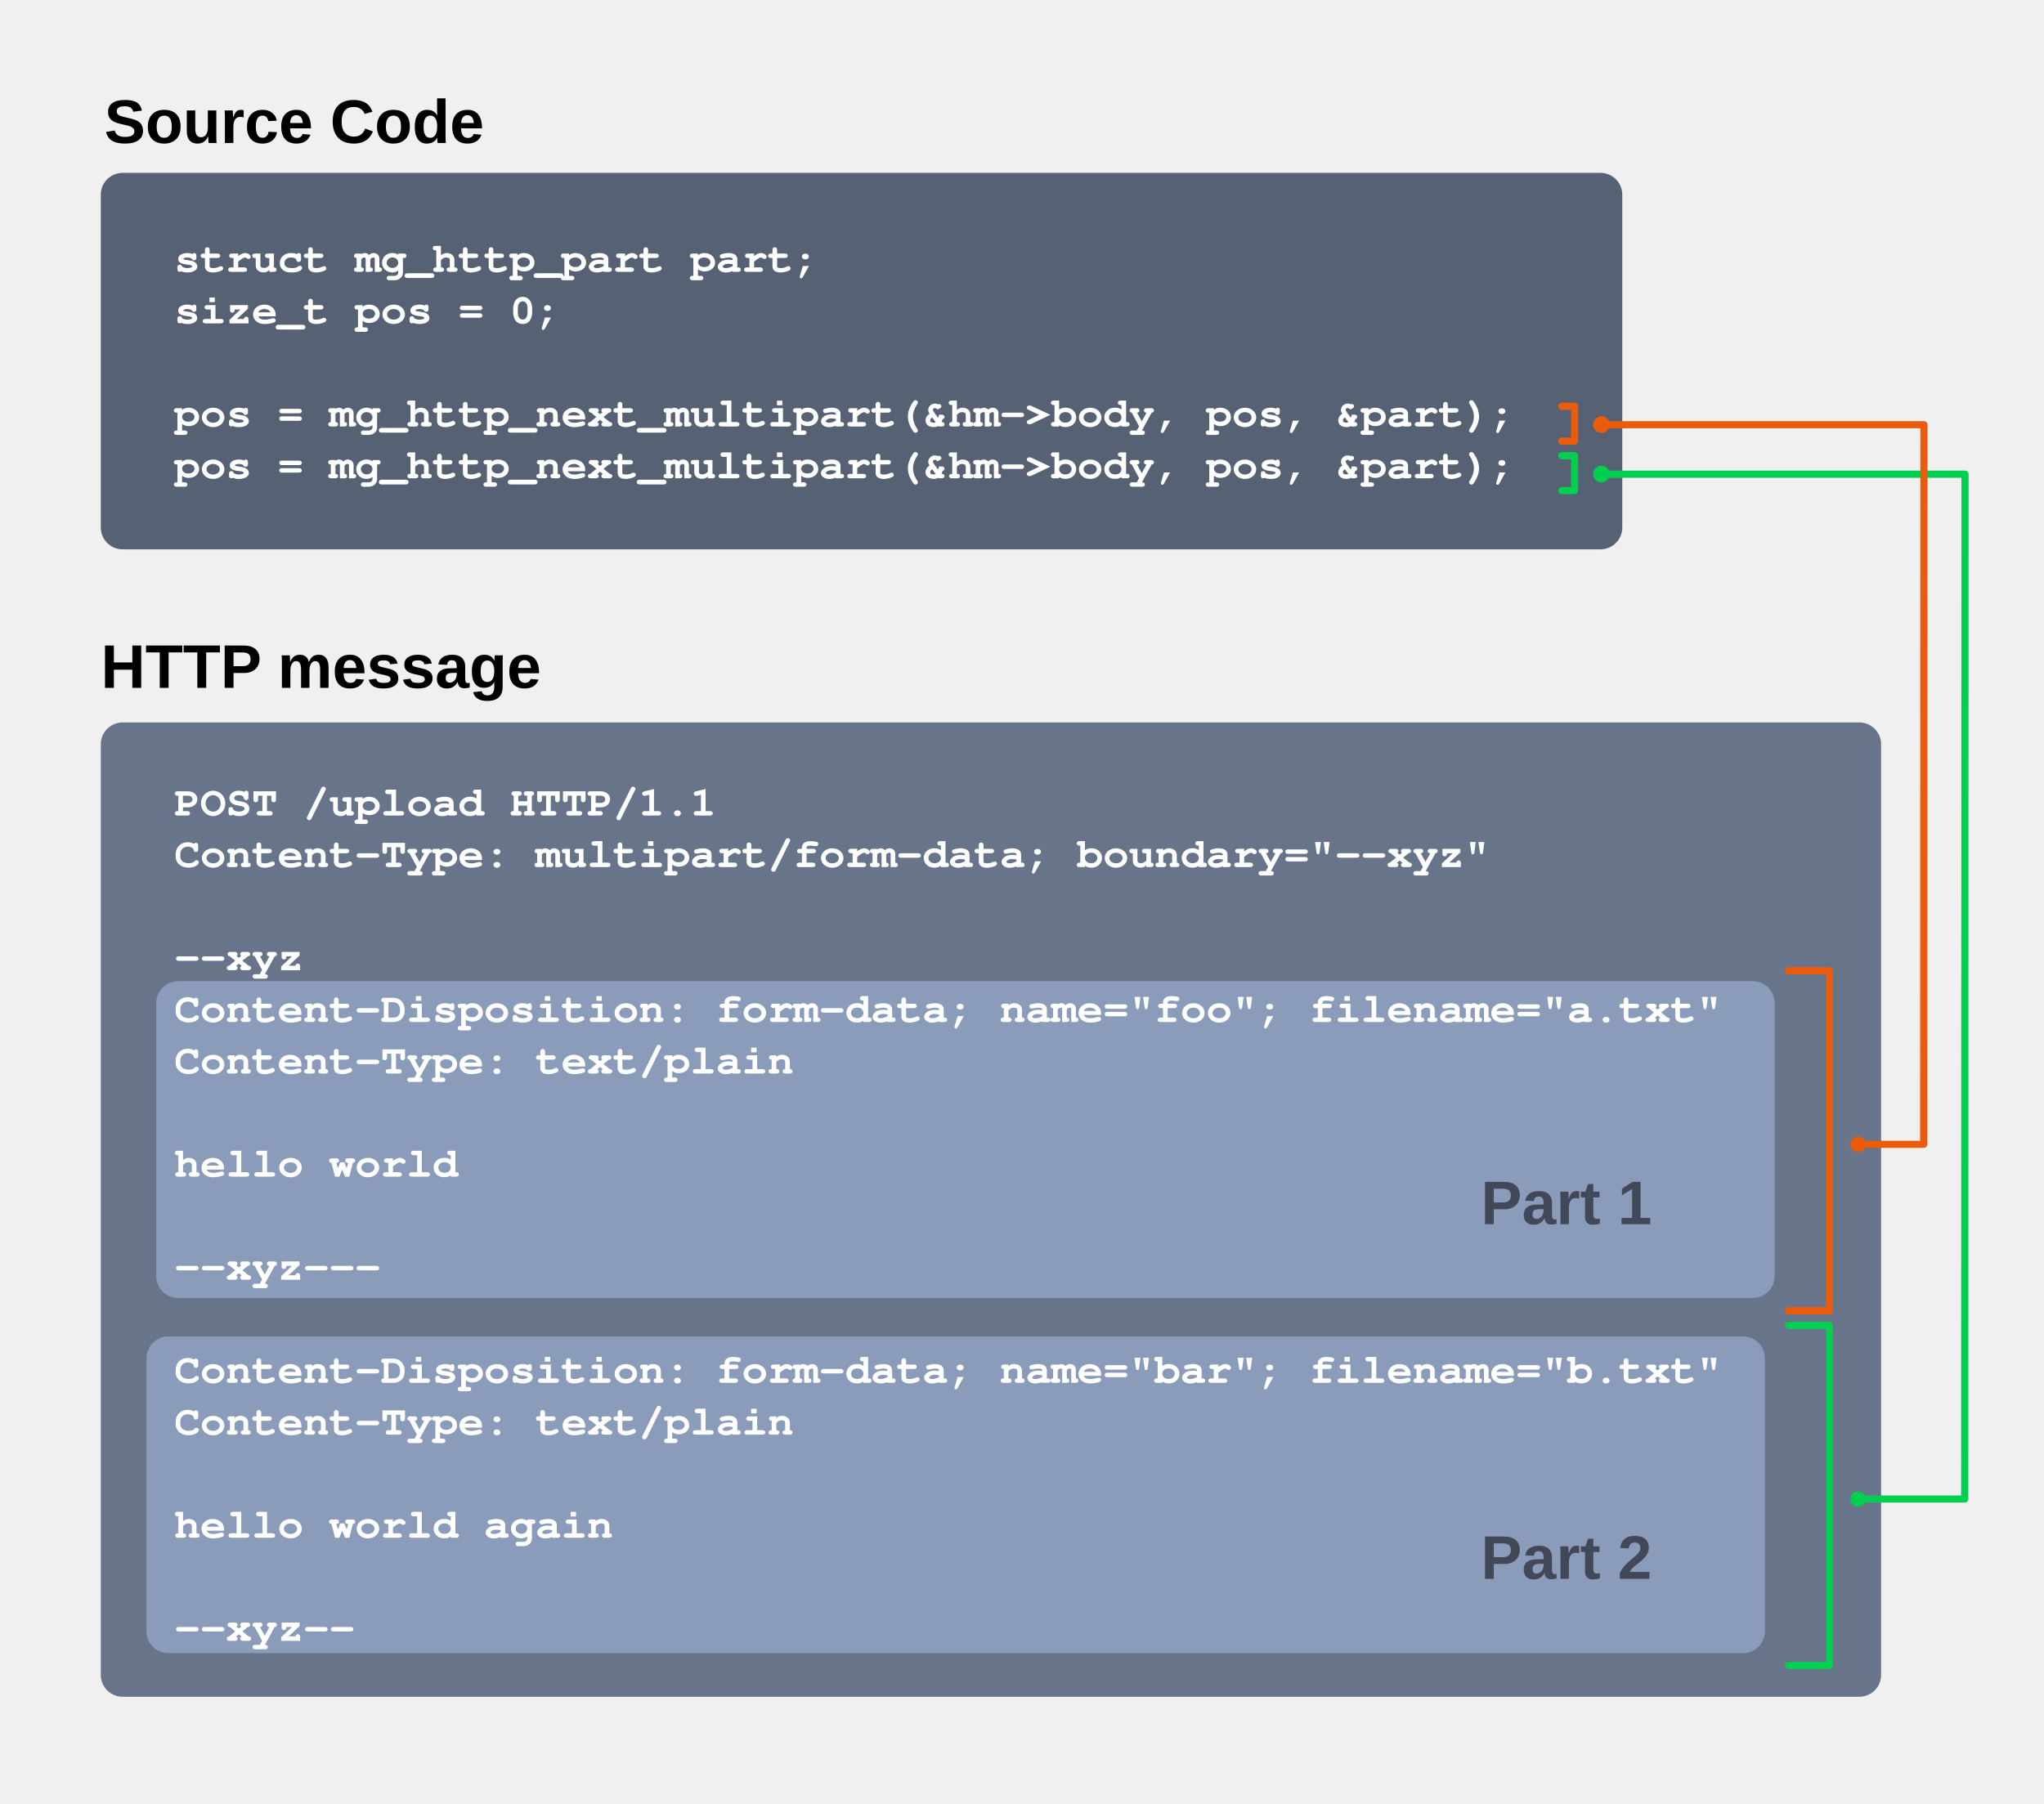
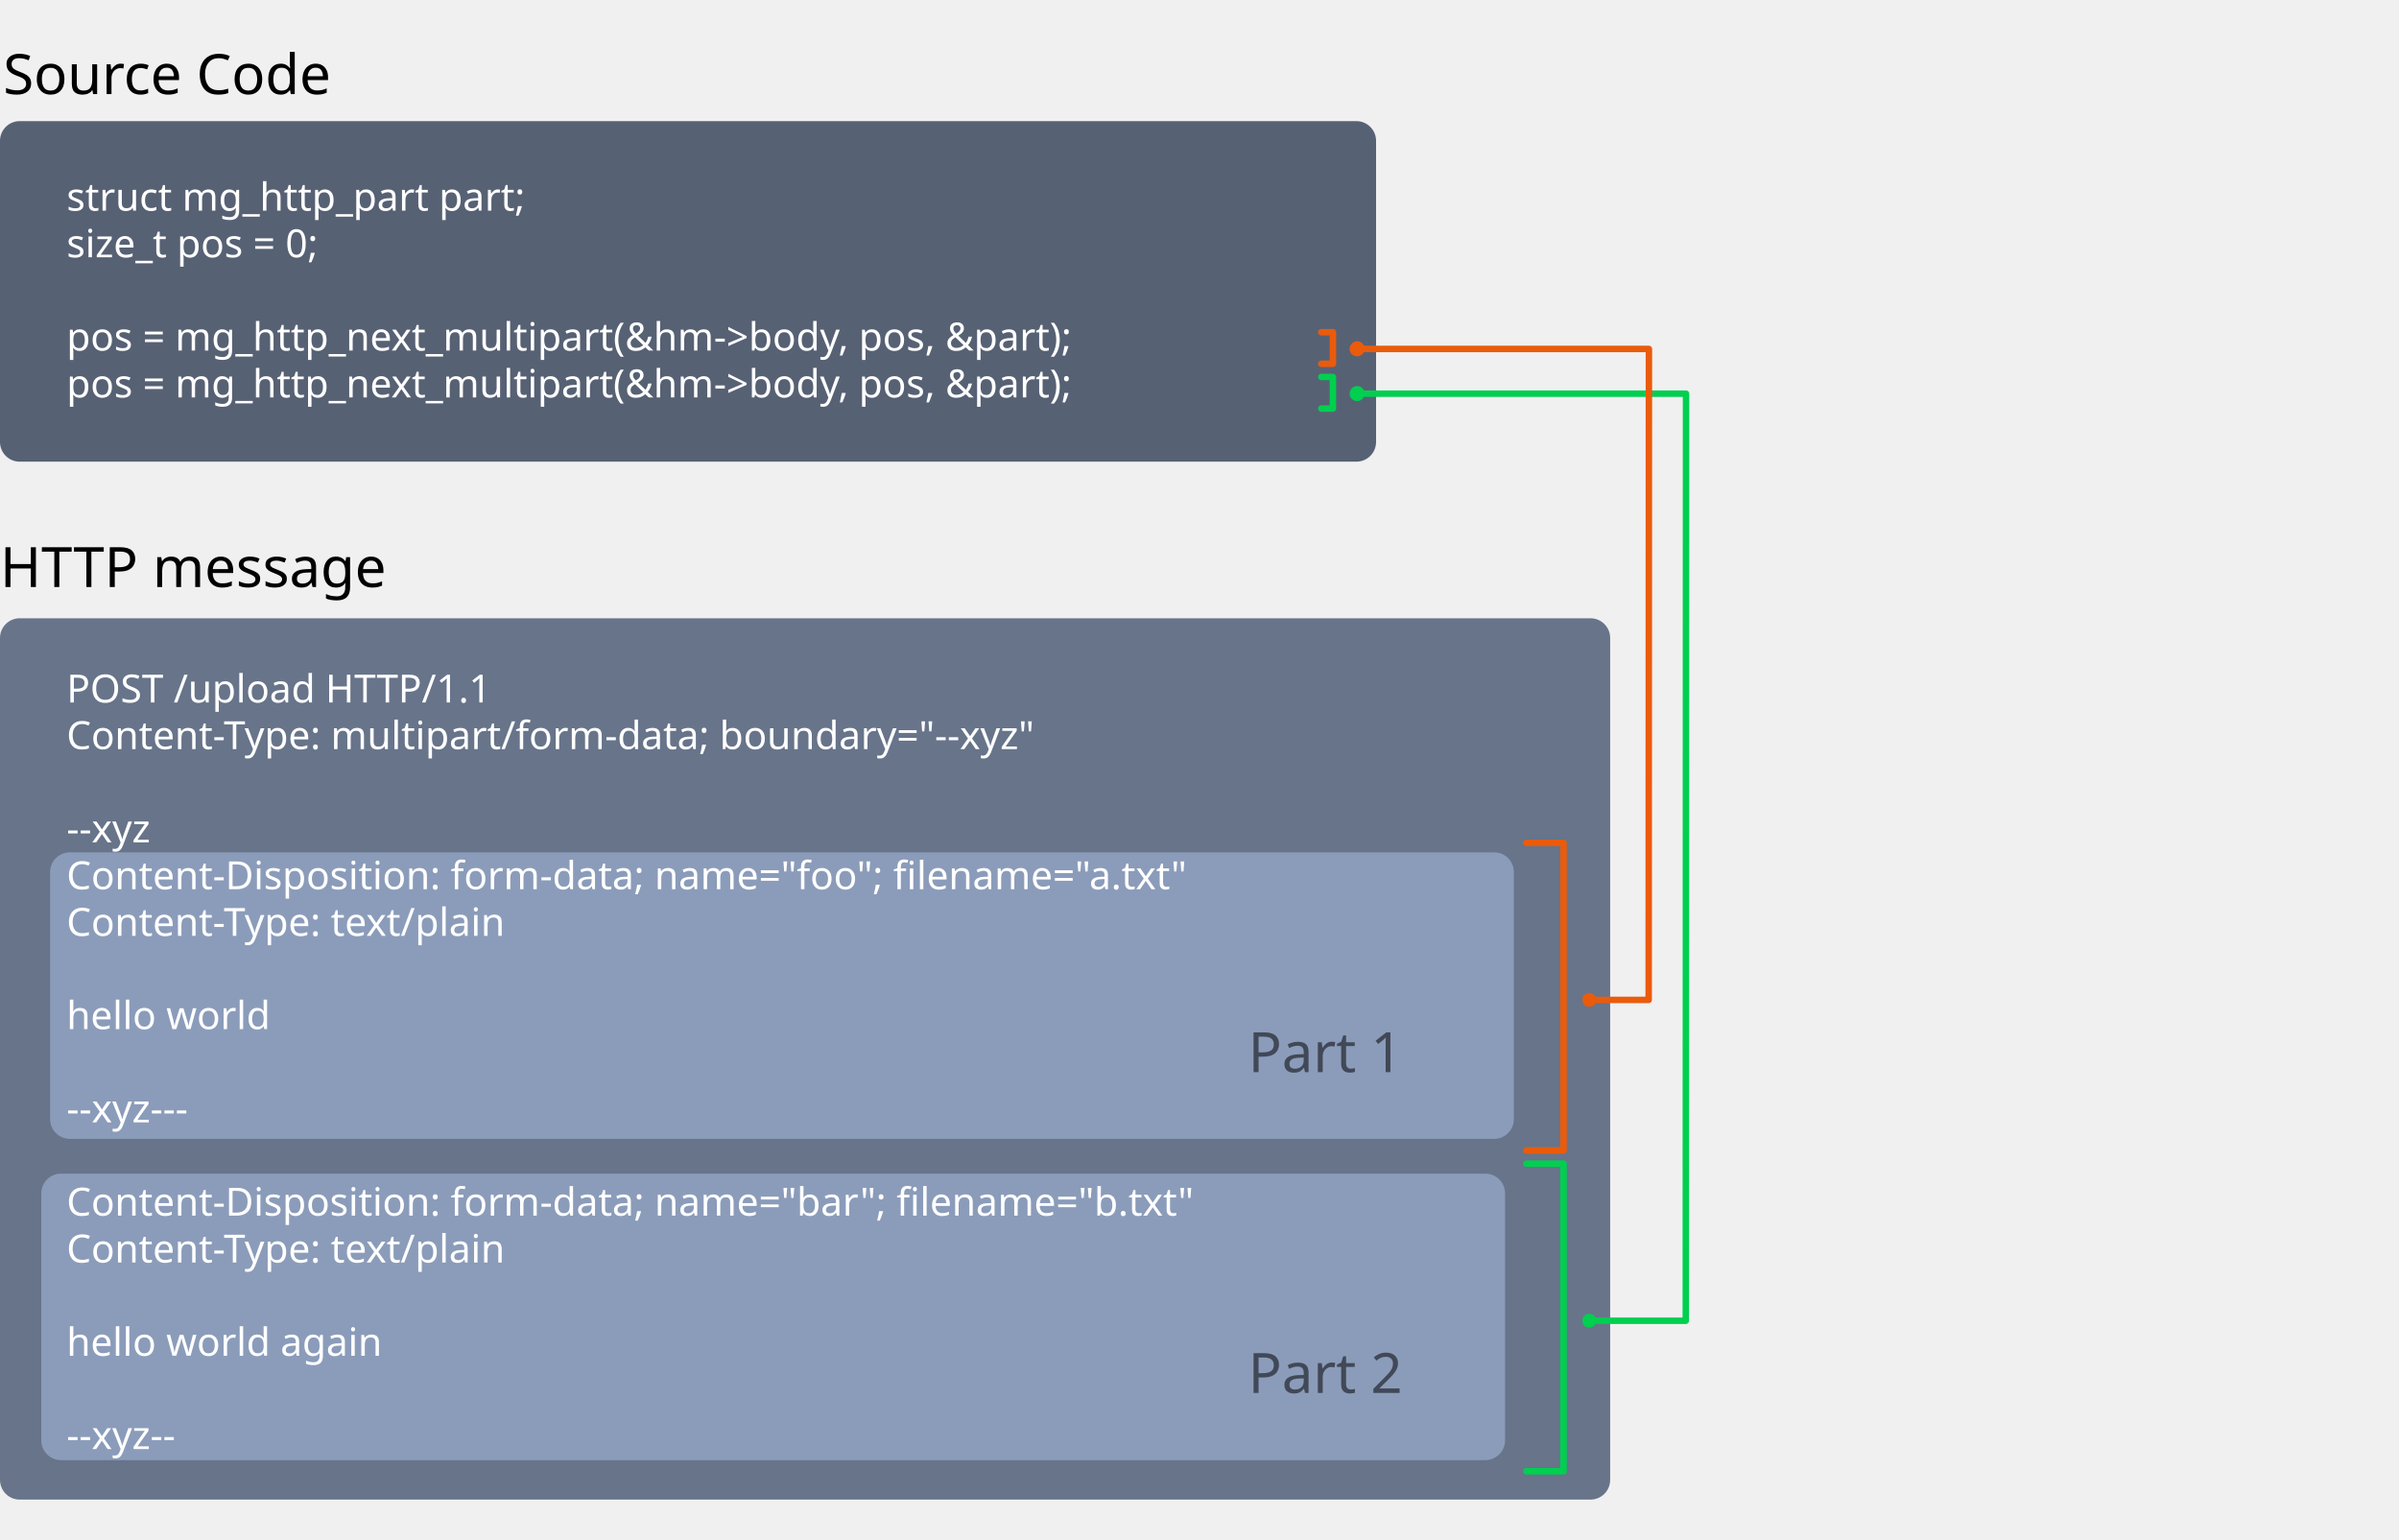
- <svg xmlns="http://www.w3.org/2000/svg" version="1.1" id="Layer_1" x="0px" y="0px" viewBox="0 0 796.8 703.4" style="enable-background:new 0 0 796.8 703.4;" xml:space="preserve">
+ <svg xmlns="http://www.w3.org/2000/svg" version="1.1" id="Layer_1" x="0px" y="0px" viewBox="0 0 1034 663.54" style="enable-background:new 0 0 1034 663.54;" xml:space="preserve">
  <style type="text/css">
	.st0{fill:none;stroke:#45CFFF;stroke-width:2.793;stroke-linecap:round;stroke-linejoin:round;}
	.st1{fill:#45CFFF;}
	.st2{fill:#576174;}
- 	.st4{fill:#FFFFFF;}
- 	.st5{font-family:'Courier'; font-weight: bold; }
- 	.st6{font-size:16.76px;}
- 	.st7{font-family:'Arial'; font-weight: bold; }
- 	.st8{font-size:24px;}
- 	.st9{fill:#67748A;}
- 	.st10{fill:#8B9CBA; }
- 	.st11{fill:none;stroke:#00CF4F;stroke-width:2.793;stroke-linecap:round;stroke-linejoin:round;}
- 	.st12{fill:#00CF4F;}
- 	.st13{fill:none;stroke:#EA5B0C;stroke-width:2.793;stroke-linecap:round;stroke-linejoin:round;}
- 	.st14{fill:#EA5B0C;}
- 	.st15{fill:#414857;}
+ 	.st3{fill:#FFFFFF;}
+ 	.st4{font-family:'Courier-Bold';}
+ 	.st5{font-size:16.76px;}
+ 	.st6{font-family:'Arial-BoldMT';}
+ 	.st7{font-size:24px;}
+ 	.st8{fill:#67748A;}
+ 	.st9{fill:#8B9CBA;}
+ 	.st10{fill:none;stroke:#00CF4F;stroke-width:2.793;stroke-linecap:round;stroke-linejoin:round;}
+ 	.st11{fill:#00CF4F;}
+ 	.st12{fill:none;stroke:#EA5B0C;stroke-width:2.793;stroke-linecap:round;stroke-linejoin:round;}
+ 	.st13{fill:#EA5B0C;}
+ 	.st14{fill:#414857;}
</style>
  <g>
-     <polyline class="st0" points="537.8,639.4 537.8,643.4 487.2,643.4 487.2,639.4  " />
    <g>
-       <path class="st0" d="M531.1,860" />
+       <polyline class="st0" points="498.5,624.21 498.5,628.21 447.9,628.21 447.9,624.21   " />
      <g>
-         <path class="st1" d="M513.1,651.3c-1.8,0-3.2,1.4-3.3,3.2c0,1.8,1.4,3.2,3.2,3.3c1.8,0,3.2-1.4,3.3-3.2c0,0,0,0,0,0     C516.4,652.8,514.9,651.3,513.1,651.3z" />
+         <path class="st0" d="M491.8,844.81" />
+         <g>
+           <path class="st1" d="M473.8,636.11c-1.8,0-3.2,1.4-3.3,3.2c0,1.8,1.4,3.2,3.2,3.3c1.8,0,3.2-1.4,3.3-3.2l0,0      C477.1,637.61,475.6,636.11,473.8,636.11z" />
+         </g>
+       </g>
+       <path class="st1" d="M296.7,852.71c-1.8,0-3.2,1.3-3.3,3c0,1.7,1.4,3,3.2,3c1.8,0,3.2-1.3,3.3-3l0,0    C299.9,854.01,298.5,852.71,296.7,852.71z" />
+     </g>
+     <g>
+       <path class="st2" d="M584.6,199.01H8.5c-4.7,0-8.5-3.8-8.5-8.5V60.71c0-4.7,3.8-8.5,8.5-8.5h576.1c4.7,0,8.5,3.8,8.5,8.5v129.8    C593.1,195.21,589.3,199.01,584.6,199.01z" />
+       <g>
+         <g>
+           <g>
+             <text transform="matrix(1 0 0 1 28.7 90.8107)" class="st3 st4 st5">struct mg_http_part part;</text>
+             <text transform="matrix(1 0 0 1 28.7 110.9108)" class="st3 st4 st5">size_t pos = 0;</text>
+             <text transform="matrix(1 0 0 1 28.7 151.1107)" class="st3 st4 st5">pos = mg_http_next_multipart(&amp;hm-&gt;body, pos, &amp;part);</text>
+             <text transform="matrix(1 0 0 1 28.7 171.3107)" class="st3 st4 st5">pos = mg_http_next_multipart(&amp;hm-&gt;body, pos, &amp;part);</text>
+           </g>
+         </g>
+       </g>
+       <text transform="matrix(1 0 0 1 1.3738 40.559)" class="st6 st7">Source Code</text>
+     </g>
+     <g>
+       <g>
+         <path class="st8" d="M685.5,646.41H8.5c-4.7,0-8.5-3.8-8.5-8.5v-362.9c0-4.7,3.8-8.5,8.5-8.5h677c4.7,0,8.5,3.8,8.5,8.5v362.9     C694,642.61,690.2,646.41,685.5,646.41z" />
+       </g>
+       <path class="st9" d="M640.2,629.41H26.3c-4.7,0-8.5-3.8-8.5-8.5v-106.5c0-4.7,3.8-8.5,8.5-8.5h613.9c4.7,0,8.5,3.8,8.5,8.5v106.5    C648.7,625.61,644.8,629.41,640.2,629.41z" />
+       <path class="st9" d="M644,490.91H30.1c-4.7,0-8.5-3.8-8.5-8.5v-106.5c0-4.7,3.8-8.5,8.5-8.5H644c4.7,0,8.5,3.8,8.5,8.5v106.5    C652.5,487.11,648.7,490.91,644,490.91z" />
+       <g>
+         <text transform="matrix(1 0 0 1 0.0299 253.0343)" class="st6 st7">HTTP message</text>
+       </g>
+       <g>
+         <text transform="matrix(1 0 0 1 28.7 302.8107)" class="st3 st4 st5">POST /upload HTTP/1.1 </text>
+         <text transform="matrix(1 0 0 1 28.7 322.9107)" class="st3 st4 st5">Content-Type: multipart/form-data; boundary="--xyz"</text>
+         <text transform="matrix(1 0 0 1 28.7 363.1107)" class="st3 st4 st5">--xyz</text>
+         <text transform="matrix(1 0 0 1 28.7 383.3107)" class="st3 st4 st5">Content-Disposition: form-data; name="foo"; filename="a.txt"</text>
+         <text transform="matrix(1 0 0 1 28.7 403.4107)" class="st3 st4 st5">Content-Type: text/plain</text>
+         <text transform="matrix(1 0 0 1 28.7 443.6107)" class="st3 st4 st5">hello world</text>
+         <text transform="matrix(1 0 0 1 28.7 483.8107)" class="st3 st4 st5">--xyz---</text>
+         <text transform="matrix(1 0 0 1 28.7 524.0107)" class="st3 st4 st5">Content-Disposition: form-data; name="bar"; filename="b.txt"</text>
+         <text transform="matrix(1 0 0 1 28.7 544.2108)" class="st3 st4 st5">Content-Type: text/plain</text>
+         <text transform="matrix(1 0 0 1 28.7 584.4108)" class="st3 st4 st5">hello world again</text>
+         <text transform="matrix(1 0 0 1 28.7 624.6107)" class="st3 st4 st5">--xyz--</text>
      </g>
    </g>
-     <path class="st1" d="M336,867.9c-1.8,0-3.2,1.3-3.3,3c0,1.7,1.4,3,3.2,3c1.8,0,3.2-1.3,3.3-3c0,0,0,0,0,0   C339.2,869.2,337.8,867.9,336,867.9z" />
-   </g>
-   <g>
-     <path class="st2" d="M623.9,214.2H47.8c-4.7,0-8.5-3.8-8.5-8.5V75.9c0-4.7,3.8-8.5,8.5-8.5h576.1c4.7,0,8.5,3.8,8.5,8.5v129.8   C632.4,210.4,628.6,214.2,623.9,214.2z" />
    <g>
      <g>
+         <polyline class="st10" points="569.5,162.51 574.5,162.51 574.5,176.11 569.5,176.11    " />
        <g>
-           <text transform="matrix(1 0 0 1 68 106)" class="st3">
-             <tspan x="0" y="0" class="st4 st5 st6">struct mg_http_part part;</tspan>
-             <tspan x="0" y="20.1" class="st4 st5 st6">size_t pos = 0;</tspan>
-             <tspan x="0" y="60.3" class="st4 st5 st6">pos = mg_http_next_multipart(&amp;hm-&gt;body, pos, &amp;part);</tspan>
-             <tspan x="0" y="80.5" class="st4 st5 st6">pos = mg_http_next_multipart(&amp;hm-&gt;body, pos, &amp;part);</tspan>
-           </text>
+           <path class="st0" d="M726.8,392.91" />
+           <g>
+             <polyline class="st10" points="587.3,169.71 726.7,169.71 726.6,569.31 684.3,569.31      " />
+             <path class="st11" d="M585,166.41c-1.8,0-3.2,1.4-3.3,3.2c0,1.8,1.4,3.2,3.2,3.3c1.8,0,3.2-1.4,3.3-3.2l0,0       C588.2,167.91,586.8,166.41,585,166.41z" />
+           </g>
        </g>
+         <path class="st11" d="M685,566.31c-1.7,0-3,1.3-3,3s1.3,3,3,3s3-1.3,3-3l0,0C688,567.61,686.6,566.31,685,566.31z" />
      </g>
-     </g>
-     <text transform="matrix(1 0 0 1 40.6738 55.7483)" class="st7 st8">Source Code</text>
-   </g>
-   <g>
-     <g>
-       <path class="st9" d="M724.8,661.6h-677c-4.7,0-8.5-3.8-8.5-8.5V290.2c0-4.7,3.8-8.5,8.5-8.5h677c4.7,0,8.5,3.8,8.5,8.5v362.9    C733.3,657.8,729.5,661.6,724.8,661.6z" />
-     </g>
-     <path class="st10" d="M689.5,644.6H75.6c-4.7,0-8.5-3.8-8.5-8.5V529.6c0-4.7,3.8-8.5,8.5-8.5h613.9c4.7,0,8.5,3.8,8.5,8.5v106.5   C698,640.8,694.1,644.6,689.5,644.6z" transform="matrix(1 0 0 1 -10 0)" />
-     <path class="st10" d="M693.3,506.1H79.4c-4.7,0-8.5-3.8-8.5-8.5V391.1c0-4.7,3.8-8.5,8.5-8.5h613.9c4.7,0,8.5,3.8,8.5,8.5v106.5   C701.8,502.3,698,506.1,693.3,506.1z" transform="matrix(1 0 0 1 -10 0)" />
-     <g>
-       <text transform="matrix(1 0 0 1 39.3299 268.2235)" class="st7 st8">HTTP message</text>
+       <polyline class="st10" points="657.9,501.61 673.9,501.61 673.9,634.21 657.9,634.21   " />
    </g>
    <g>
-       <text transform="matrix(1 0 0 1 68 318)" class="st3">
-         <tspan x="0" y="0" class="st4 st5 st6">POST /upload HTTP/1.1 </tspan>
-         <tspan x="0" y="20.1" class="st4 st5 st6">Content-Type: multipart/form-data; boundary="--xyz"</tspan>
-         <tspan x="0" y="60.3" class="st4 st5 st6">--xyz</tspan>
-         <tspan x="0" y="80.5" class="st4 st5 st6">Content-Disposition: form-data; name="foo"; filename="a.txt"</tspan>
-         <tspan x="0" y="100.6" class="st4 st5 st6">Content-Type: text/plain</tspan>
-         <tspan x="0" y="140.8" class="st4 st5 st6">hello world</tspan>
-         <tspan x="0" y="181" class="st4 st5 st6">--xyz---</tspan>
-         <tspan x="0" y="221.2" class="st4 st5 st6">Content-Disposition: form-data; name="bar"; filename="b.txt"</tspan>
-         <tspan x="0" y="241.4" class="st4 st5 st6">Content-Type: text/plain</tspan>
-         <tspan x="0" y="281.6" class="st4 st5 st6">hello world again</tspan>
-         <tspan x="0" y="321.8" class="st4 st5 st6">--xyz--</tspan>
-       </text>
+       <g>
+         <polyline class="st12" points="569.5,143.21 574.5,143.21 574.5,156.81 569.5,156.81    " />
+         <g>
+           <path class="st0" d="M726.8,254.61" />
+           <g>
+             <polyline class="st12" points="587.3,150.41 710.7,150.41 710.6,431.01 684.3,431.01      " />
+             <path class="st13" d="M585,147.11c-1.8,0-3.2,1.4-3.3,3.2s1.4,3.2,3.2,3.3c1.8,0,3.2-1.4,3.3-3.2l0,0       C588.2,148.61,586.8,147.11,585,147.11z" />
+           </g>
+         </g>
+         <path class="st13" d="M685,428.01c-1.7,0-3,1.3-3,3s1.3,3,3,3s3-1.3,3-3l0,0C688,429.31,686.6,428.01,685,428.01z" />
+       </g>
+       <polyline class="st12" points="657.9,363.31 673.9,363.31 673.9,495.91 657.9,495.91   " />
    </g>
+     <text transform="matrix(1 0 0 1 537.9671 462.1467)" class="st14 st6 st7">Part 1</text>
+     <text transform="matrix(1 0 0 1 537.9671 600.4373)" class="st14 st6 st7">Part 2</text>
  </g>
-   <g>
-     <g>
-       <polyline class="st11" points="608.8,177.7 613.8,177.7 613.8,191.3 608.8,191.3   " />
-       <g>
-         <path class="st0" d="M766.1,408.1" />
-         <g>
-           <polyline class="st11" points="626.6,184.9 766,184.9 765.9,584.5 723.6,584.5     " />
-           <path class="st12" d="M624.3,181.6c-1.8,0-3.2,1.4-3.3,3.2c0,1.8,1.4,3.2,3.2,3.3c1.8,0,3.2-1.4,3.3-3.2c0,0,0,0,0,0      C627.5,183.1,626.1,181.6,624.3,181.6z" />
-         </g>
-       </g>
-       <path class="st12" d="M724.3,581.5c-1.7,0-3,1.3-3,3c0,1.7,1.3,3,3,3c1.7,0,3-1.3,3-3c0,0,0,0,0,0    C727.3,582.8,725.9,581.5,724.3,581.5z" />
-     </g>
-     <polyline class="st11" points="697.2,516.8 713.2,516.8 713.2,649.4 697.2,649.4  " />
-   </g>
-   <g>
-     <g>
-       <polyline class="st13" points="608.8,158.4 613.8,158.4 613.8,172 608.8,172   " />
-       <g>
-         <path class="st0" d="M766.1,269.8" />
-         <g>
-           <polyline class="st13" points="626.6,165.6 750,165.6 749.9,446.2 723.6,446.2     " />
-           <path class="st14" d="M624.3,162.3c-1.8,0-3.2,1.4-3.3,3.2s1.4,3.2,3.2,3.3c1.8,0,3.2-1.4,3.3-3.2c0,0,0,0,0,0      C627.5,163.8,626.1,162.3,624.3,162.3z" />
-         </g>
-       </g>
-       <path class="st14" d="M724.3,443.2c-1.7,0-3,1.3-3,3c0,1.7,1.3,3,3,3c1.7,0,3-1.3,3-3c0,0,0,0,0,0    C727.3,444.5,725.9,443.2,724.3,443.2z" />
-     </g>
-     <polyline class="st13" points="697.2,378.5 713.2,378.5 713.2,511.1 697.2,511.1  " />
-   </g>
-   <text transform="matrix(1 0 0 1 577.2671 477.336)" class="st15 st7 st8">Part 1</text>
-   <text transform="matrix(1 0 0 1 577.2671 615.6265)" class="st15 st7 st8">Part 2</text>
</svg>
